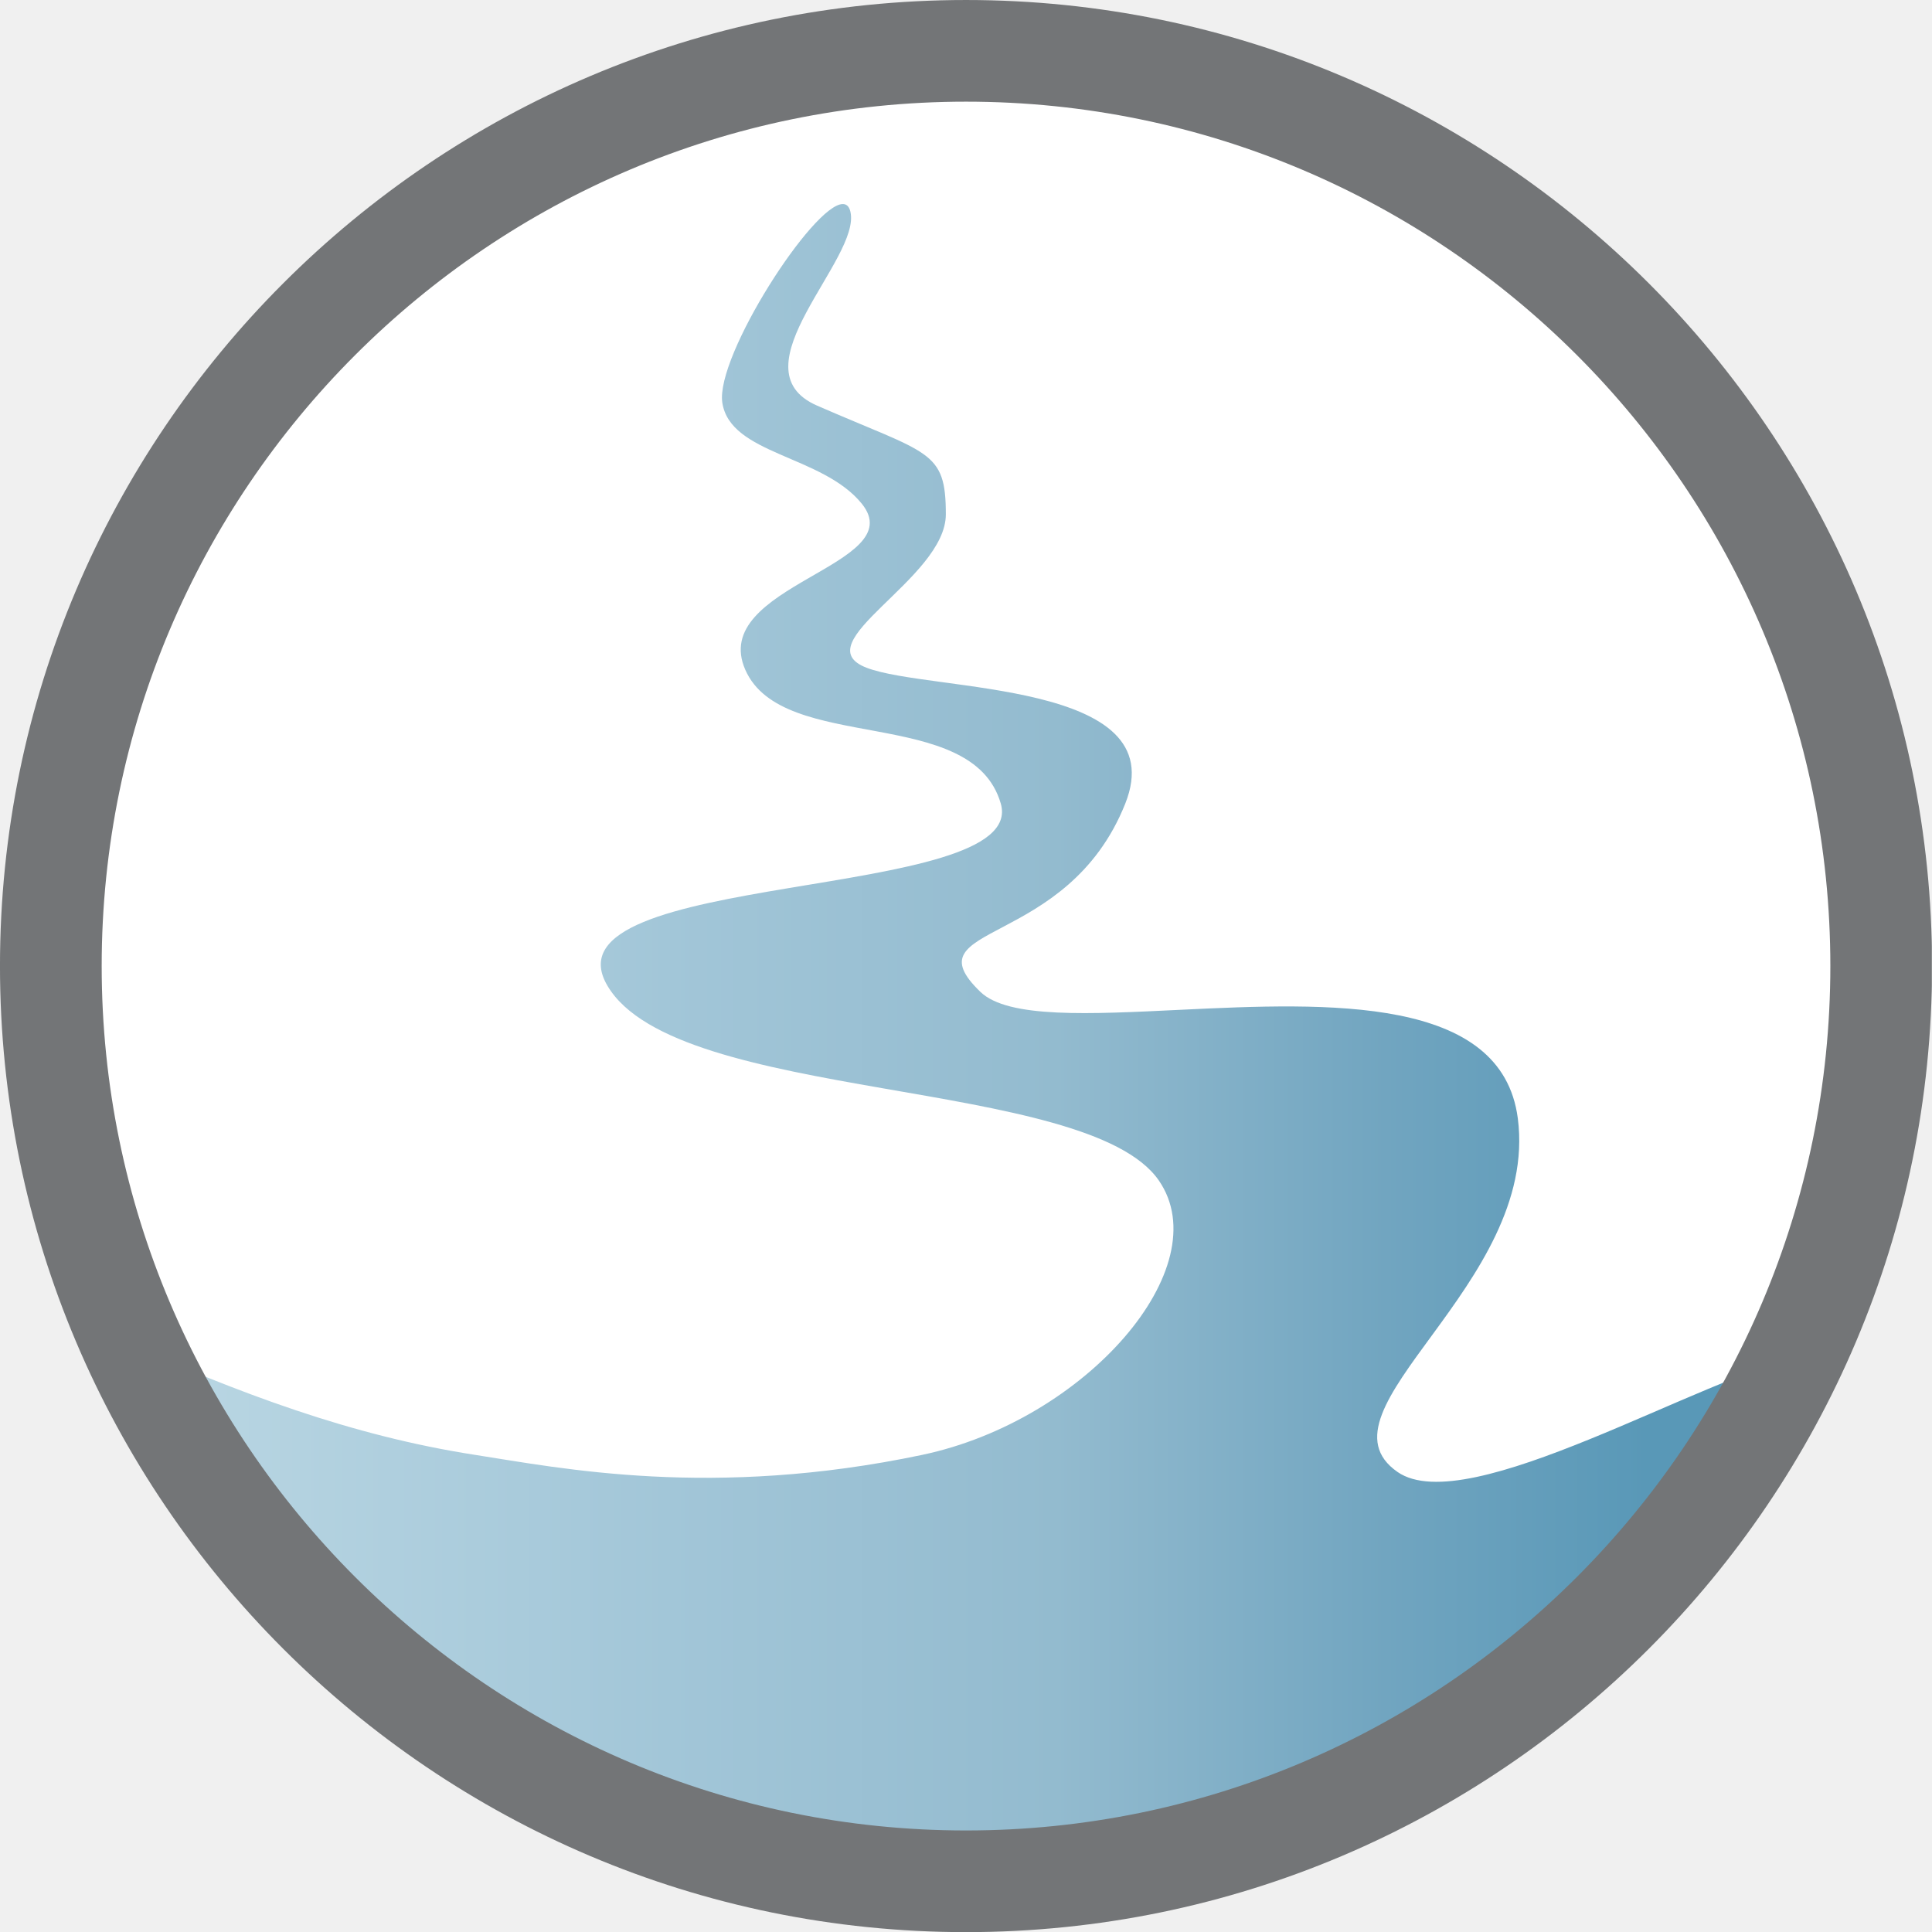
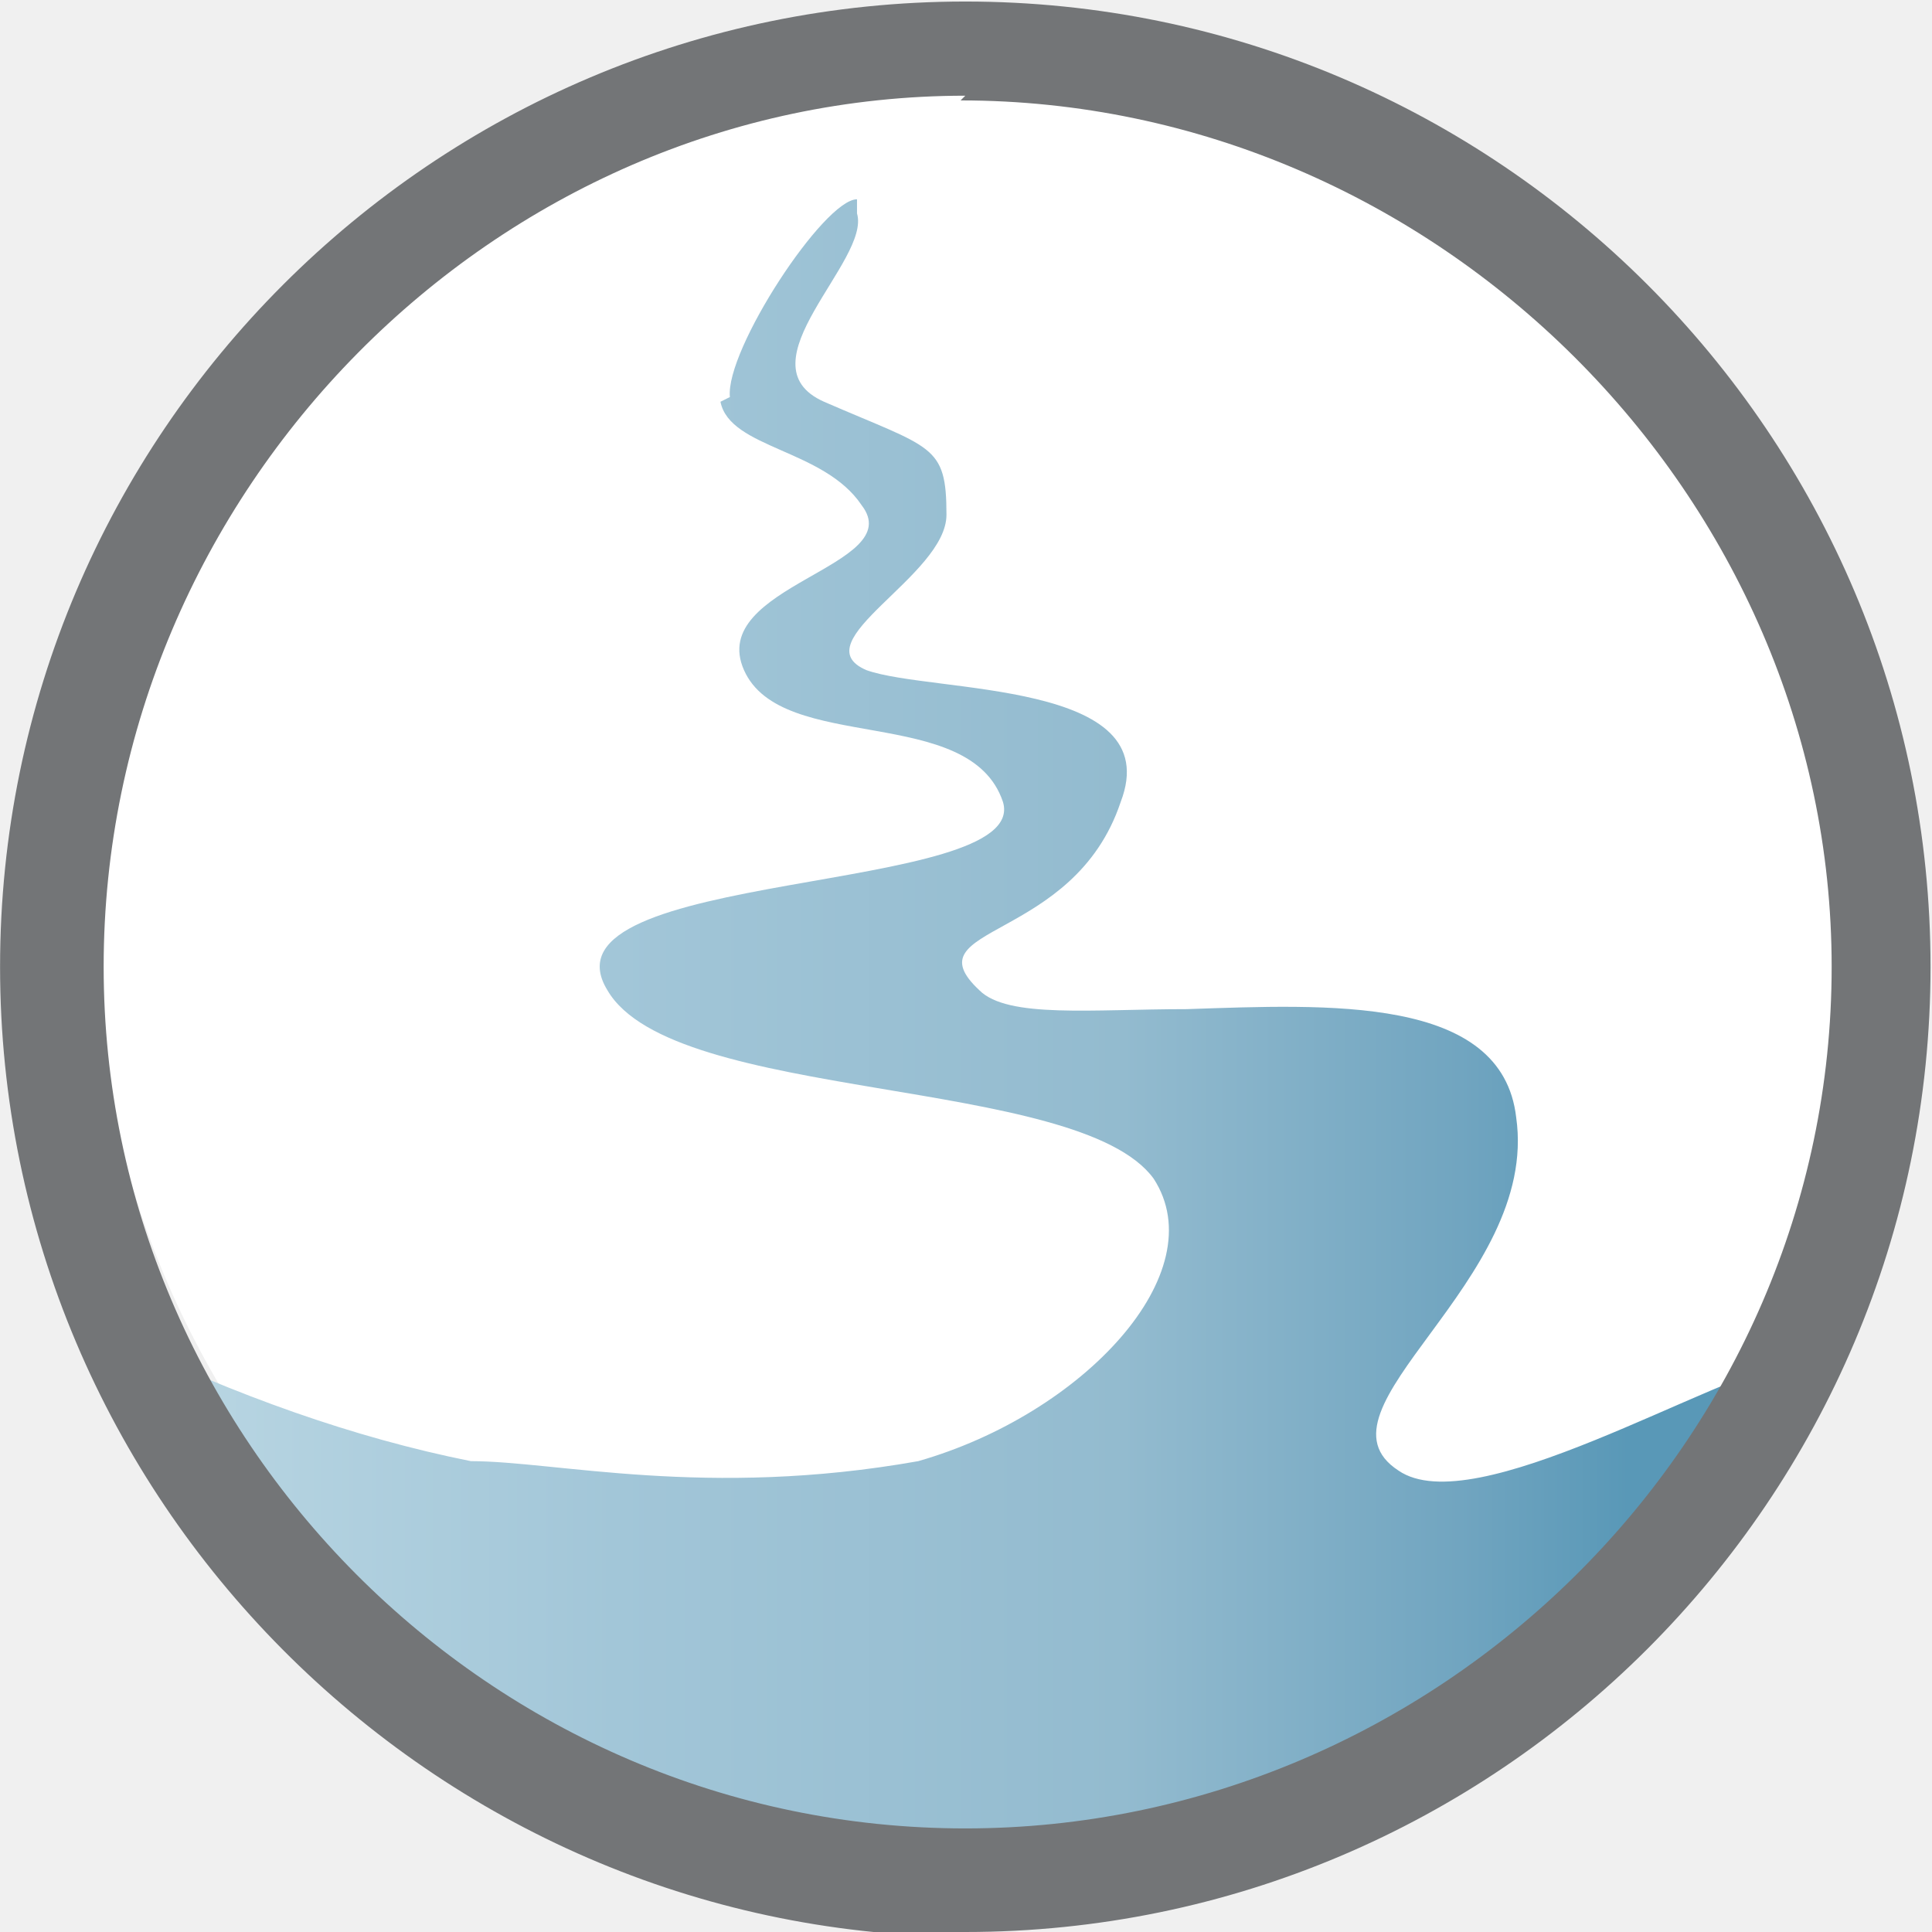
- <svg xmlns="http://www.w3.org/2000/svg" viewBox="0 0 54.706 54.71" height="54.71" width="54.706" xml:space="preserve" version="1.1" id="svg2">
-   <defs id="defs6">
-     <clipPath id="clipPath16" clipPathUnits="userSpaceOnUse">
-       <path id="path18" d="m 0,41.033 41.029,0 L 41.029,0 0,0 0,41.033 Z" />
+ <svg xmlns="http://www.w3.org/2000/svg" viewBox="0 0 54.706 54.71" height="54.7" width="54.7">
+   <defs>
+     <clipPath id="a">
+       <path d="M0 41h41V0H0v41z" />
    </clipPath>
-     <clipPath id="clipPath28" clipPathUnits="userSpaceOnUse">
-       <path id="path30" d="m 15.34,32.485 c 0.165,-1.113 2.123,-1.113 2.963,-2.15 l 0,0 c 1.065,-1.318 -3.268,-1.729 -2.473,-3.53 l 0,0 c 0.796,-1.802 4.816,-0.727 5.425,-2.839 l 0,0 c 0.61,-2.114 -9.834,-1.381 -8.351,-3.874 l 0,0 c 1.482,-2.495 10.18,-1.918 11.708,-4.131 l 0,0 c 1.271,-1.845 -1.548,-5.095 -5.029,-5.828 l 0,0 c -4.451,-0.937 -7.674,-0.282 -9.489,0 l 0,0 c -2.644,0.41 -5.002,1.304 -7.615,2.461 l 0,0 C 0.122,12.189 11.666,0.76 21.106,0.76 l 0,0 c 9.853,0 14.176,6.913 17.222,11.482 l 0,0 C 36.182,11.825 31.167,8.742 29.682,9.77 l 0,0 c -1.883,1.306 3.011,3.973 2.554,7.51 l 0,0 c -0.34,2.609 -4.018,2.458 -7.149,2.307 l 0,0 c -1.944,-0.094 -3.676,-0.188 -4.265,0.38 l 0,0 c -1.539,1.481 1.837,0.886 3.077,3.999 l 0,0 c 1.044,2.625 -4.128,2.362 -5.492,2.884 l 0,0 c -1.364,0.522 1.681,1.887 1.681,3.259 l 0,0 c 0,1.371 -0.356,1.271 -2.734,2.309 l 0,0 c -1.791,0.78 0.943,3.122 0.707,4.12 l 0,0 c -0.026,0.111 -0.082,0.161 -0.161,0.161 l 0,0 C 17.272,36.7 15.199,33.475 15.34,32.485" />
+     <clipPath id="b">
+       <path d="M15.3 32.5c.2-1 2.2-1 3-2.2 1-1.3-3.3-1.7-2.5-3.5.8-1.8 4.8-.7 5.5-2.8.6-2-10-1.4-8.4-4 1.4-2.4 10-1.8 11.6-4 1.3-2-1.5-5-5-6-4.5-.8-7.7 0-9.5 0-2.5.5-5 1.4-7.5 2.6C0 12.2 11.7.8 21 .8c10 0 14.3 7 17.3 11.4-2-.4-7-3.5-8.6-2.4-2 1.3 3 4 2.5 7.5-.3 2.6-4 2.4-7 2.3-2 0-3.8-.2-4.4.4-1.5 1.4 2 1 3 4 1 2.6-4 2.3-5.4 2.8-1.4.6 1.7 2 1.7 3.3 0 1.5-.3 1.4-2.6 2.4-1.8.8 1 3 .7 4v.3c-.7 0-2.8-3.2-2.7-4.2" />
    </clipPath>
-     <linearGradient id="linearGradient36" spreadMethod="pad" gradientTransform="matrix(36.15984,0,0,-36.15984,2.168261,18.73004)" gradientUnits="userSpaceOnUse" y2="0" x2="1" y1="0" x1="0">
-       <stop id="stop38" offset="0" style="stop-opacity:1;stop-color:#bcd8e4" />
-       <stop id="stop40" offset="0.331" style="stop-opacity:1;stop-color:#a2c6d8" />
-       <stop id="stop42" offset="0.561" style="stop-opacity:1;stop-color:#93bbcf" />
-       <stop id="stop44" offset="0.756" style="stop-opacity:1;stop-color:#71a5c0" />
-       <stop id="stop46" offset="0.911" style="stop-opacity:1;stop-color:#5998b7" />
-       <stop id="stop48" offset="1" style="stop-opacity:1;stop-color:#5998b7" />
+     <linearGradient id="c" gradientTransform="matrix(36.15984 0 0 -36.15984 2.168 18.73)" gradientUnits="userSpaceOnUse" x2="1">
+       <stop offset="0" stop-color="#bcd8e4" />
+       <stop offset=".3" stop-color="#a2c6d8" />
+       <stop offset=".6" stop-color="#93bbcf" />
+       <stop offset=".8" stop-color="#71a5c0" />
+       <stop offset=".9" stop-color="#5998b7" />
+       <stop offset="1" stop-color="#5998b7" />
    </linearGradient>
-     <clipPath id="clipPath56" clipPathUnits="userSpaceOnUse">
-       <path id="path58" d="m 0,41.033 41.029,0 L 41.029,0 0,0 0,41.033 Z" />
+     <clipPath id="d">
+       <path d="M0 41h41V0H0v41z" />
    </clipPath>
  </defs>
-   <g transform="matrix(1.333333,0,0,-1.333333,0,54.71027)" id="g10">
-     <g id="g12">
-       <g clip-path="url(#clipPath16)" id="g14">
-         <g transform="translate(39.5947,21.2017)" id="g20">
-           <path id="path22" style="fill:#ffffff;fill-opacity:1;fill-rule:nonzero;stroke:none" d="m 0,0 c 0,-10.437 -8.46,-18.894 -18.894,-18.894 -10.435,0 -18.894,8.457 -18.894,18.894 0,10.434 8.459,18.892 18.894,18.892 C -8.46,18.892 0,10.434 0,0" />
-         </g>
-       </g>
-     </g>
-     <g id="g24">
-       <g clip-path="url(#clipPath28)" id="g26">
-         <g id="g32">
-           <g id="g34">
-             <path id="path50" style="fill:url(#linearGradient36);stroke:none" d="m 15.34,32.485 c 0.165,-1.113 2.123,-1.113 2.963,-2.15 l 0,0 c 1.065,-1.318 -3.268,-1.729 -2.473,-3.53 l 0,0 c 0.796,-1.802 4.816,-0.727 5.425,-2.839 l 0,0 c 0.61,-2.114 -9.834,-1.381 -8.351,-3.874 l 0,0 c 1.482,-2.495 10.18,-1.918 11.708,-4.131 l 0,0 c 1.271,-1.845 -1.548,-5.095 -5.029,-5.828 l 0,0 c -4.451,-0.937 -7.674,-0.282 -9.489,0 l 0,0 c -2.644,0.41 -5.002,1.304 -7.615,2.461 l 0,0 C 0.122,12.189 11.666,0.76 21.106,0.76 l 0,0 c 9.853,0 14.176,6.913 17.222,11.482 l 0,0 C 36.182,11.825 31.167,8.742 29.682,9.77 l 0,0 c -1.883,1.306 3.011,3.973 2.554,7.51 l 0,0 c -0.34,2.609 -4.018,2.458 -7.149,2.307 l 0,0 c -1.944,-0.094 -3.676,-0.188 -4.265,0.38 l 0,0 c -1.539,1.481 1.837,0.886 3.077,3.999 l 0,0 c 1.044,2.625 -4.128,2.362 -5.492,2.884 l 0,0 c -1.364,0.522 1.681,1.887 1.681,3.259 l 0,0 c 0,1.371 -0.356,1.271 -2.734,2.309 l 0,0 c -1.791,0.78 0.943,3.122 0.707,4.12 l 0,0 c -0.026,0.111 -0.082,0.161 -0.161,0.161 l 0,0 C 17.272,36.7 15.199,33.475 15.34,32.485" />
-           </g>
-         </g>
-       </g>
-     </g>
-     <g id="g52">
-       <g clip-path="url(#clipPath56)" id="g54">
-         <g transform="translate(20.5166,38.8736)" id="g60">
-           <path id="path62" style="fill:#737577;fill-opacity:1;fill-rule:nonzero;stroke:none" d="m 0,0 c -10.123,0 -18.357,-8.236 -18.357,-18.357 0,-10.122 8.234,-18.36 18.357,-18.36 10.123,0 18.357,8.238 18.357,18.36 C 18.357,-8.236 10.123,0 0,0 m 0,-38.876 c -11.314,0 -20.517,9.205 -20.517,20.519 0,11.311 9.203,20.516 20.517,20.516 11.313,0 20.517,-9.205 20.517,-20.516 0,-11.314 -9.204,-20.519 -20.517,-20.519" />
-         </g>
-       </g>
-     </g>
+   <g clip-path="url(#a)" transform="matrix(1.33333 0 0 -1.33333 0 54.71)">
+     <path d="M39.6 21.2c0-10.4-8.5-19-19-19C10.4 2.3 2 11 2 21.3s8.5 19 19 19c10.3 0 18.8-8.6 18.8-19" fill="#fff" />
+   </g>
+   <g clip-path="url(#b)" transform="matrix(1.33333 0 0 -1.33333 0 54.71)">
+     <path d="M15.3 32.5c.2-1 2.2-1 3-2.2 1-1.3-3.3-1.7-2.5-3.5.8-1.8 4.8-.7 5.5-2.8.6-2-10-1.4-8.4-4 1.4-2.4 10-1.8 11.6-4 1.3-2-1.5-5-5-6-4.5-.8-7.7 0-9.5 0-2.5.5-5 1.4-7.5 2.6C0 12.2 11.7.8 21 .8c10 0 14.3 7 17.3 11.4-2-.4-7-3.5-8.6-2.4-2 1.3 3 4 2.5 7.5-.3 2.6-4 2.4-7 2.3-2 0-3.8-.2-4.4.4-1.5 1.4 2 1 3 4 1 2.6-4 2.3-5.4 2.8-1.4.6 1.7 2 1.7 3.3 0 1.5-.3 1.4-2.6 2.4-1.8.8 1 3 .7 4v.3c-.7 0-2.8-3.2-2.7-4.2" fill="url(#c)" />
+   </g>
+   <g clip-path="url(#d)" transform="matrix(1.33333 0 0 -1.33333 0 54.71)">
+     <path d="M20.5 39c-10 0-18.3-8.4-18.3-18.5 0-10 8.2-18.3 18.3-18.3 10 0 18.4 8.2 18.4 18.3 0 10-8.4 18.4-18.5 18.4m0-39C9.2 0 0 9.2 0 20.5S9.2 41 20.5 41 41 31.8 41 20.5 31.8 0 20.5 0" fill="#737577" />
  </g>
</svg>
